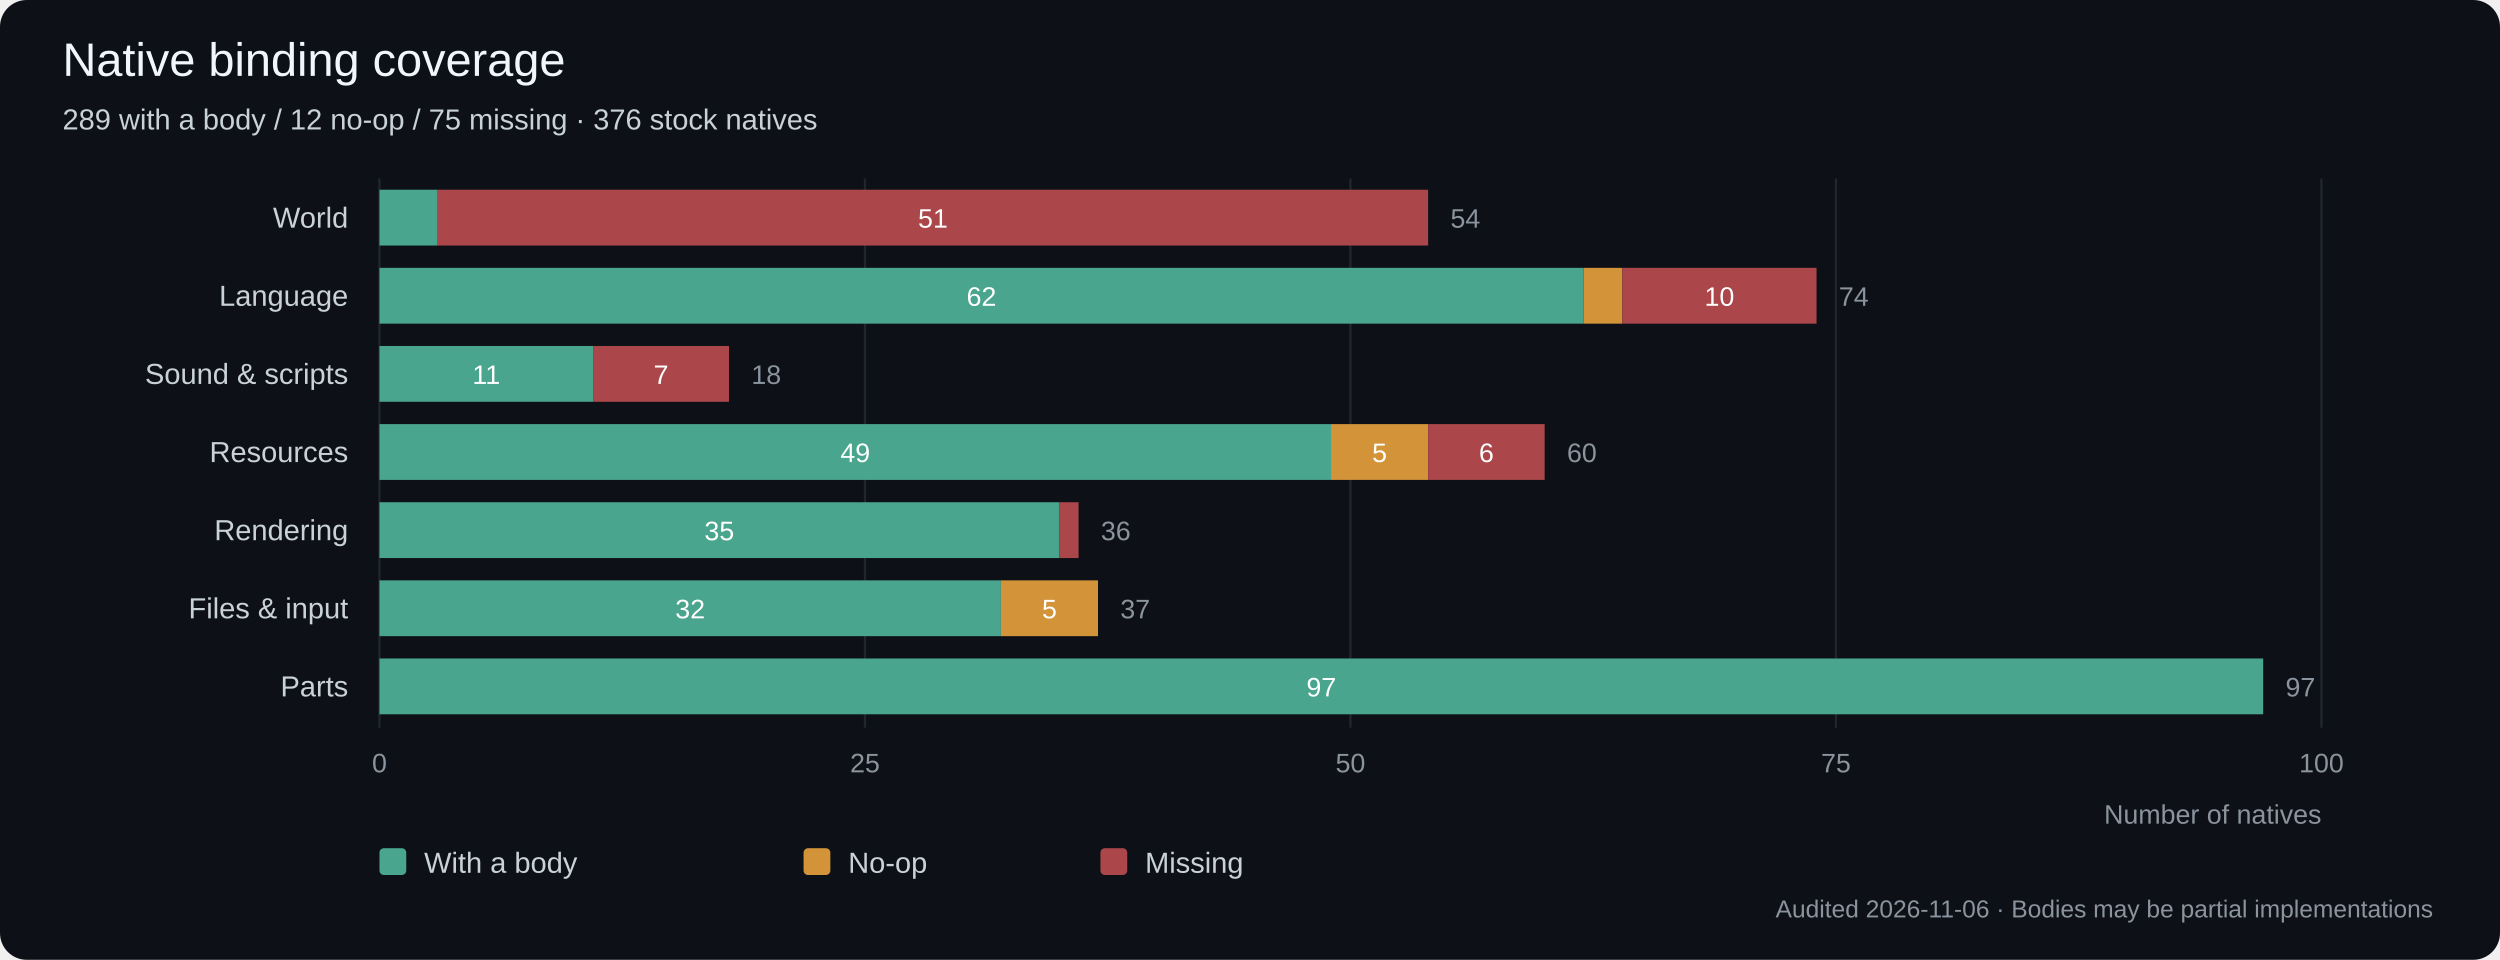
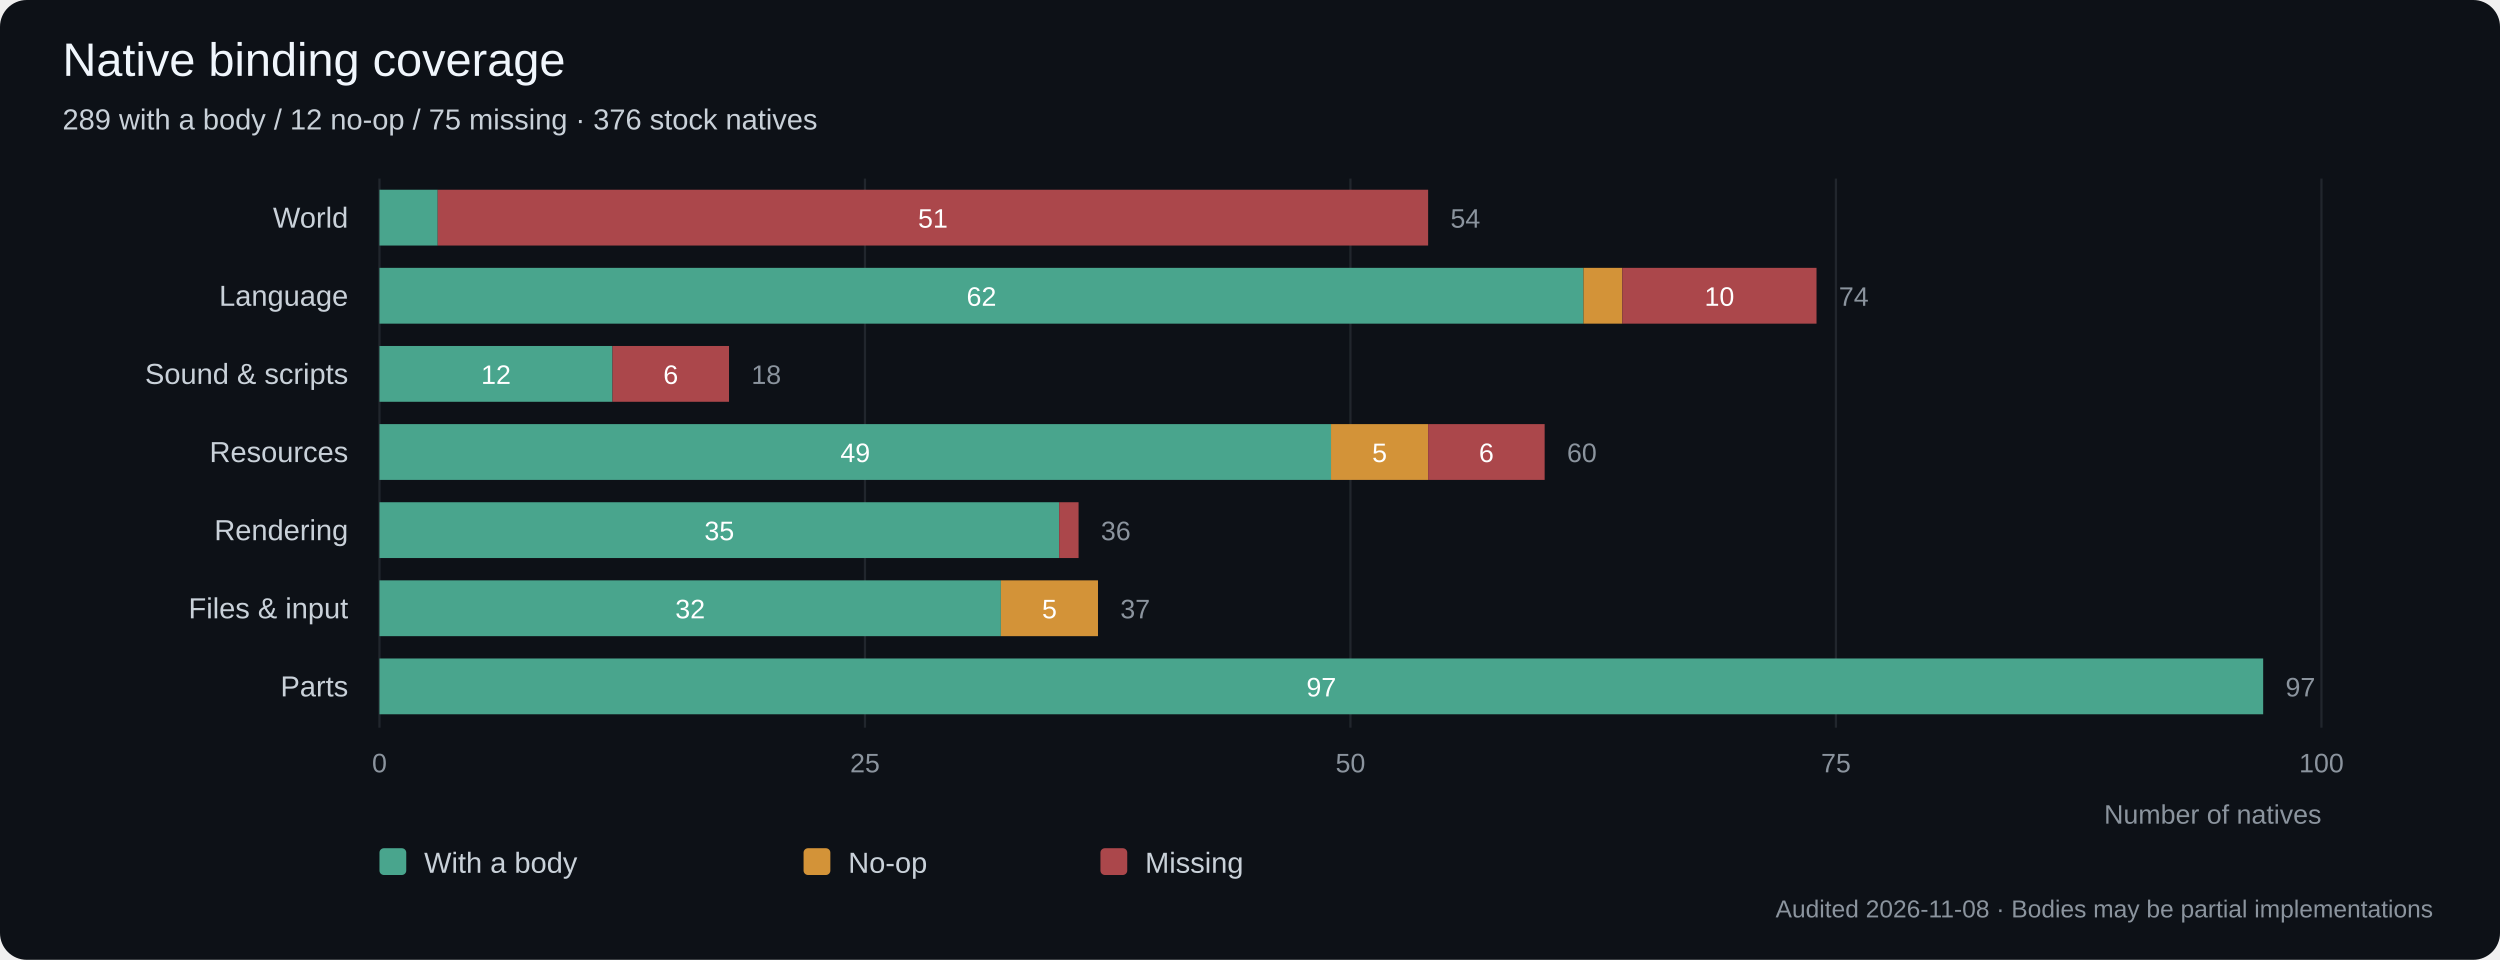
<svg xmlns="http://www.w3.org/2000/svg" width="1120" height="430" viewBox="0 0 1120 430" role="img" aria-labelledby="title desc">
  <rect width="1120" height="430" rx="12" fill="#0d1117" />
  <g font-family="Segoe UI,Arial,sans-serif">
    <text x="28" y="34" font-size="21" fill="#f0f6fc" text-anchor="start">Native binding coverage</text>
    <text x="28" y="58" font-size="13" fill="#c9d1d9" text-anchor="start">289 with a body  /  12 no-op  /  75 missing  ·  376 stock natives</text>
    <line x1="170.0" x2="170.0" y1="80" y2="326" stroke="#21262d" />
    <text x="170.0" y="346" font-size="12" fill="#8b949e" text-anchor="middle">0</text>
    <line x1="387.5" x2="387.5" y1="80" y2="326" stroke="#21262d" />
    <text x="387.5" y="346" font-size="12" fill="#8b949e" text-anchor="middle">25</text>
    <line x1="605.0" x2="605.0" y1="80" y2="326" stroke="#21262d" />
    <text x="605.0" y="346" font-size="12" fill="#8b949e" text-anchor="middle">50</text>
    <line x1="822.5" x2="822.5" y1="80" y2="326" stroke="#21262d" />
    <text x="822.5" y="346" font-size="12" fill="#8b949e" text-anchor="middle">75</text>
    <line x1="1040.0" x2="1040.0" y1="80" y2="326" stroke="#21262d" />
    <text x="1040.0" y="346" font-size="12" fill="#8b949e" text-anchor="middle">100</text>
    <text x="156" y="102" font-size="13" fill="#c9d1d9" text-anchor="end">World</text>
    <rect x="170" y="85" width="26.1" height="25" fill="#49a58d" />
    <rect x="196.1" y="85" width="443.7" height="25" fill="#ab474b" />
    <text x="417.95" y="102" font-size="12" fill="#ffffff" text-anchor="middle">51</text>
    <text x="649.8" y="102" font-size="12" fill="#8b949e" text-anchor="start">54</text>
    <text x="156" y="137" font-size="13" fill="#c9d1d9" text-anchor="end">Language</text>
    <rect x="170" y="120" width="539.4" height="25" fill="#49a58d" />
    <text x="439.7" y="137" font-size="12" fill="#ffffff" text-anchor="middle">62</text>
    <rect x="709.4" y="120" width="17.4" height="25" fill="#d39338" />
    <rect x="726.8" y="120" width="87.0" height="25" fill="#ab474b" />
    <text x="770.3" y="137" font-size="12" fill="#ffffff" text-anchor="middle">10</text>
    <text x="823.8" y="137" font-size="12" fill="#8b949e" text-anchor="start">74</text>
    <text x="156" y="172" font-size="13" fill="#c9d1d9" text-anchor="end">Sound &amp; scripts</text>
-     <rect x="170" y="155" width="95.7" height="25" fill="#49a58d" />
-     <text x="217.85" y="172" font-size="12" fill="#ffffff" text-anchor="middle">11</text>
-     <rect x="265.7" y="155" width="60.9" height="25" fill="#ab474b" />
-     <text x="296.15" y="172" font-size="12" fill="#ffffff" text-anchor="middle">7</text>
+     <rect x="170" y="155" width="104.4" height="25" fill="#49a58d" />
+     <text x="222.2" y="172" font-size="12" fill="#ffffff" text-anchor="middle">12</text>
+     <rect x="274.4" y="155" width="52.2" height="25" fill="#ab474b" />
+     <text x="300.5" y="172" font-size="12" fill="#ffffff" text-anchor="middle">6</text>
    <text x="336.6" y="172" font-size="12" fill="#8b949e" text-anchor="start">18</text>
    <text x="156" y="207" font-size="13" fill="#c9d1d9" text-anchor="end">Resources</text>
    <rect x="170" y="190" width="426.3" height="25" fill="#49a58d" />
    <text x="383.15" y="207" font-size="12" fill="#ffffff" text-anchor="middle">49</text>
    <rect x="596.3" y="190" width="43.5" height="25" fill="#d39338" />
    <text x="618.05" y="207" font-size="12" fill="#ffffff" text-anchor="middle">5</text>
    <rect x="639.8" y="190" width="52.2" height="25" fill="#ab474b" />
    <text x="665.9" y="207" font-size="12" fill="#ffffff" text-anchor="middle">6</text>
    <text x="702.0" y="207" font-size="12" fill="#8b949e" text-anchor="start">60</text>
    <text x="156" y="242" font-size="13" fill="#c9d1d9" text-anchor="end">Rendering</text>
    <rect x="170" y="225" width="304.5" height="25" fill="#49a58d" />
    <text x="322.25" y="242" font-size="12" fill="#ffffff" text-anchor="middle">35</text>
    <rect x="474.5" y="225" width="8.7" height="25" fill="#ab474b" />
    <text x="493.2" y="242" font-size="12" fill="#8b949e" text-anchor="start">36</text>
    <text x="156" y="277" font-size="13" fill="#c9d1d9" text-anchor="end">Files &amp; input</text>
    <rect x="170" y="260" width="278.4" height="25" fill="#49a58d" />
    <text x="309.2" y="277" font-size="12" fill="#ffffff" text-anchor="middle">32</text>
    <rect x="448.4" y="260" width="43.5" height="25" fill="#d39338" />
    <text x="470.15" y="277" font-size="12" fill="#ffffff" text-anchor="middle">5</text>
    <text x="501.9" y="277" font-size="12" fill="#8b949e" text-anchor="start">37</text>
    <text x="156" y="312" font-size="13" fill="#c9d1d9" text-anchor="end">Parts</text>
    <rect x="170" y="295" width="843.9" height="25" fill="#49a58d" />
    <text x="591.95" y="312" font-size="12" fill="#ffffff" text-anchor="middle">97</text>
    <text x="1023.9" y="312" font-size="12" fill="#8b949e" text-anchor="start">97</text>
    <text x="1040" y="369" font-size="12" fill="#8b949e" text-anchor="end">Number of natives</text>
    <rect x="170" y="380" width="12" height="12" rx="2" fill="#49a58d" />
    <text x="190" y="391" font-size="13" fill="#c9d1d9" text-anchor="start">With a body</text>
    <rect x="360" y="380" width="12" height="12" rx="2" fill="#d39338" />
    <text x="380" y="391" font-size="13" fill="#c9d1d9" text-anchor="start">No-op</text>
    <rect x="493" y="380" width="12" height="12" rx="2" fill="#ab474b" />
    <text x="513" y="391" font-size="13" fill="#c9d1d9" text-anchor="start">Missing</text>
-     <text x="1090" y="411" font-size="11" fill="#8b949e" text-anchor="end">Audited 2026-11-06 · Bodies may be partial implementations</text>
+     <text x="1090" y="411" font-size="11" fill="#8b949e" text-anchor="end">Audited 2026-11-08 · Bodies may be partial implementations</text>
  </g>
</svg>
